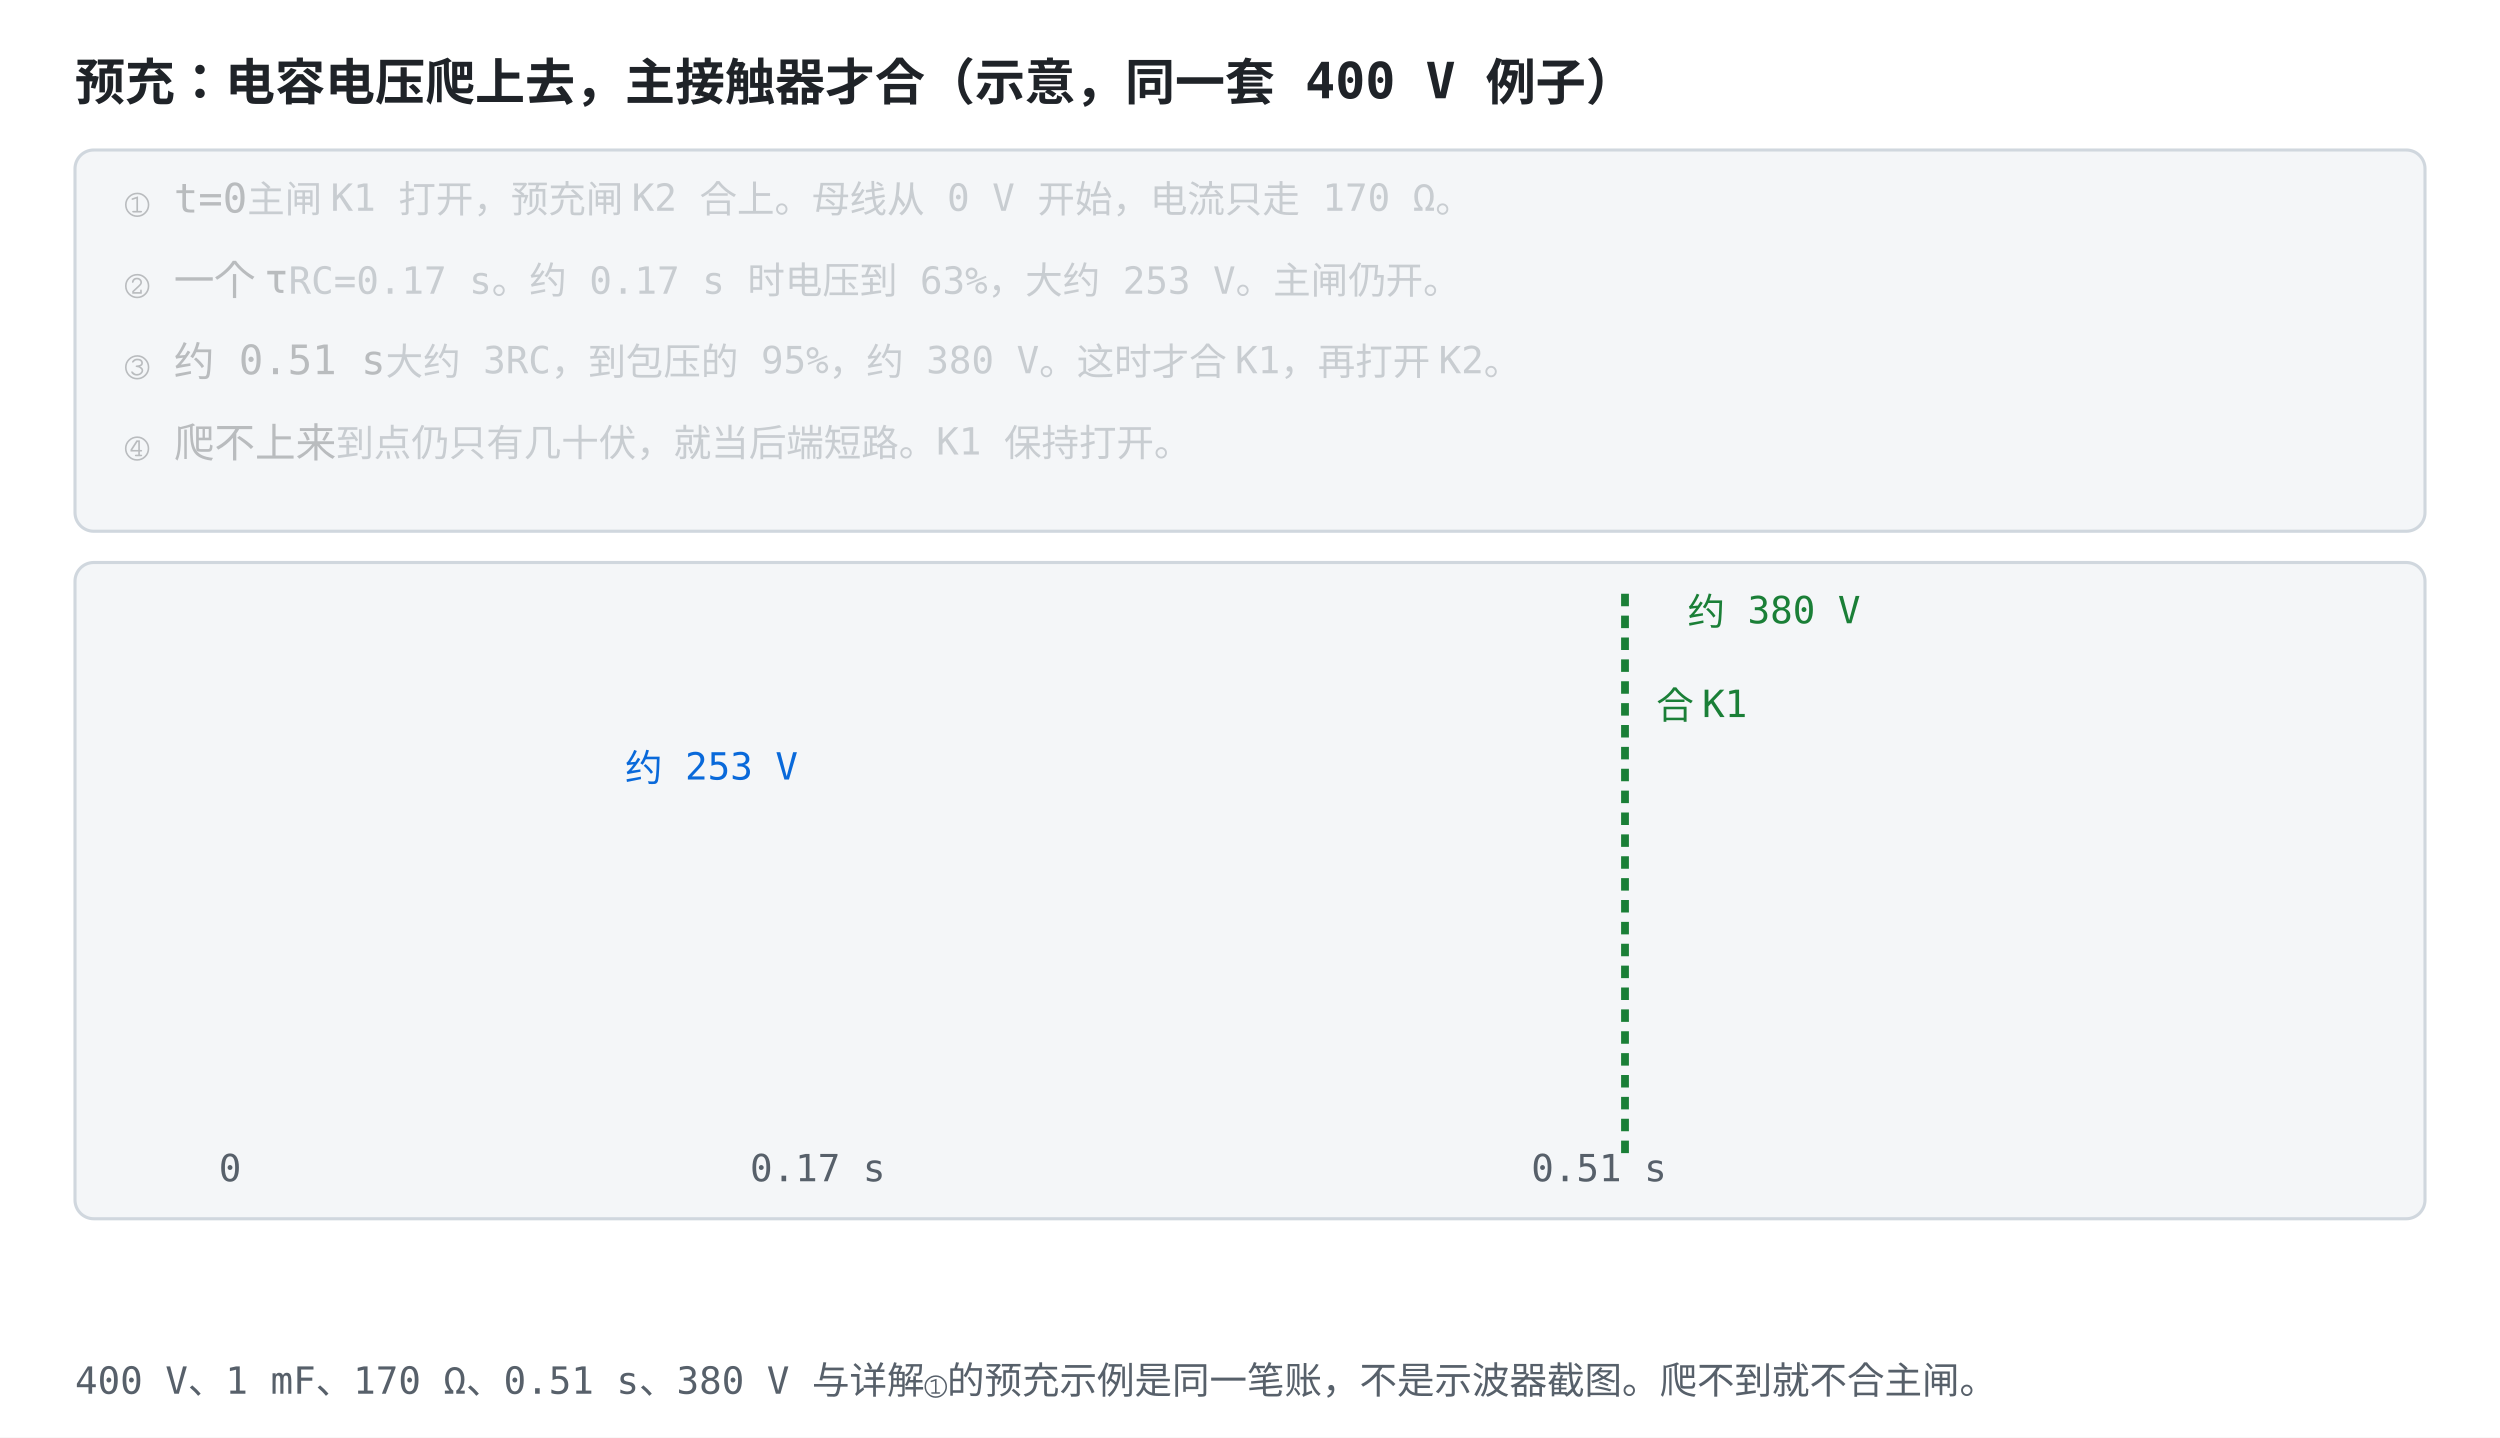
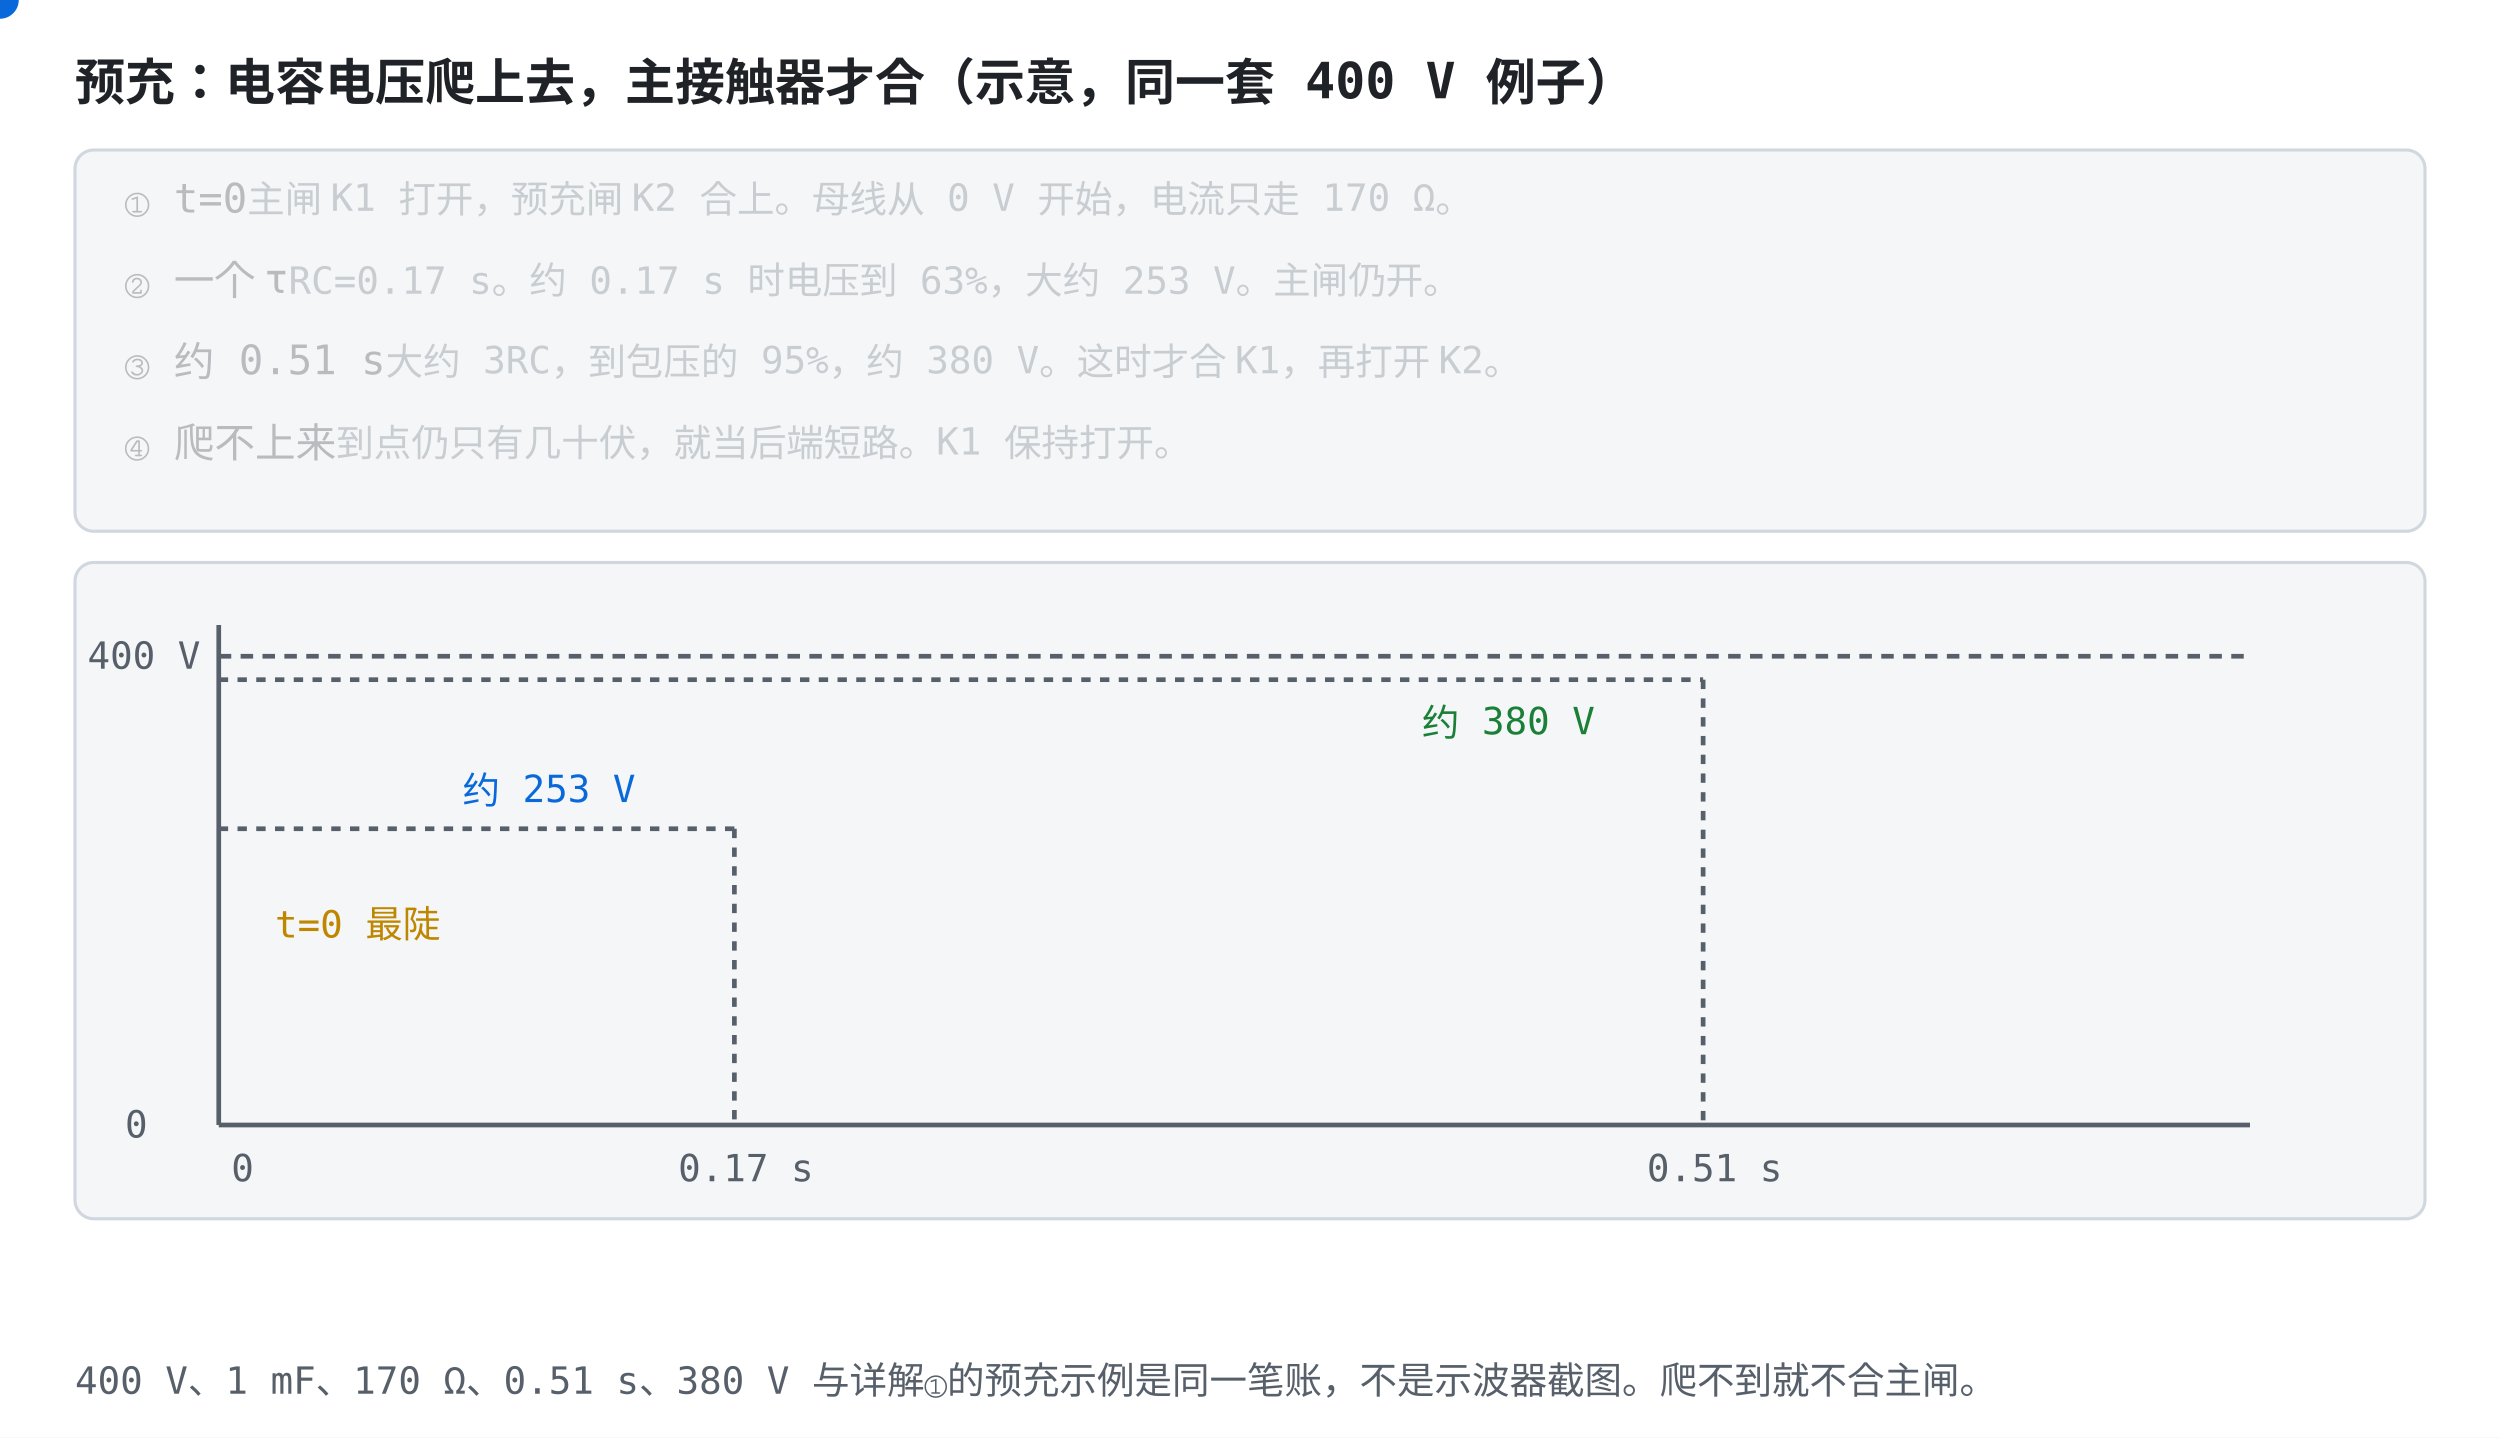
<svg xmlns="http://www.w3.org/2000/svg" viewBox="0 0 800 460" font-family="ui-monospace, Consolas, monospace">
  <style>
    .bg { fill: #ffffff; }
    .panel { fill: #f4f6f8; stroke: #d0d7de; }
    .axis { stroke: #57606a; stroke-width: 1.5; fill: none; }
    .txt { fill: #1f2328; font-size: 13px; }
    .small { fill: #57606a; font-size: 12px; }
    .title { fill: #1f2328; font-size: 16px; font-weight: bold; }
    .hi { fill: #0969da; }
    .warn { fill: #cf222e; }
    .ok { fill: #1a7f37; }
    .gold { fill: #bf8700; }
    .lineb { stroke: #0969da; stroke-width: 2.5; fill: none; }
    .liner { stroke: #cf222e; stroke-width: 2.5; fill: none; }
    .lineg { stroke: #1a7f37; stroke-width: 2.5; fill: none; }
    .liney { stroke: #bf8700; stroke-width: 2.5; fill: none; }
    .dotb { fill: #0969da; }
    .dotr { fill: #cf222e; }
    .dotg { fill: #1a7f37; }
    .doty { fill: #bf8700; }
    .boxb { fill: #ddf4ff; stroke: #0969da; }
    .boxr { fill: #ffebe9; stroke: #cf222e; }
    .boxg { fill: #dafbe1; stroke: #1a7f37; }
    .boxy { fill: #fff8c5; stroke: #bf8700; }
    @media (prefers-color-scheme: dark) {
      .bg { fill: #0d1117; }
      .panel { fill: #161b22; stroke: #30363d; }
      .axis { stroke: #8b949e; }
      .txt { fill: #e6edf3; }
      .small { fill: #8b949e; }
      .title { fill: #e6edf3; }
      .hi { fill: #4493f8; }
      .warn { fill: #ff7b72; }
      .ok { fill: #3fb950; }
      .gold { fill: #d29922; }
      .lineb { stroke: #4493f8; }
      .liner { stroke: #ff7b72; }
      .lineg { stroke: #3fb950; }
      .liney { stroke: #d29922; }
      .dotb { fill: #4493f8; }
      .dotr { fill: #ff7b72; }
      .dotg { fill: #3fb950; }
      .doty { fill: #d29922; }
      .boxb { fill: #12233a; stroke: #4493f8; }
      .boxr { fill: #3d1214; stroke: #ff7b72; }
      .boxg { fill: #12261e; stroke: #3fb950; }
      .boxy { fill: #3d2e00; stroke: #d29922; }
    }
  </style>
  <rect class="bg" width="800" height="460" />
  <text class="title" x="24" y="32">预充：电容电压爬上去，主接触器才合（示意，同一套 400 V 例子）</text>
  <rect class="panel" x="24" y="48" width="752" height="122" rx="6" />
  <text class="txt" x="40" y="68" opacity="0.28">① t=0<tspan class="small">　主闸 K1 打开，预充闸 K2 合上。母线从 0 V 开始，电流只走 170 Ω。</tspan>
    <animate attributeName="opacity" values="1;1;0.28;0.28;0.28;0.28;0.28;0.28" keyTimes="0;0.249;0.25;0.499;0.5;0.749;0.75;1" dur="12s" repeatCount="indefinite" />
  </text>
  <text class="txt" x="40" y="94" opacity="0.28">② 一个 τ<tspan class="small">　RC=0.17 s。约 0.17 s 时电压到 63%，大约 253 V。主闸仍开。</tspan>
    <animate attributeName="opacity" values="0.28;0.28;1;1;0.28;0.28;0.28;0.28" keyTimes="0;0.249;0.25;0.499;0.5;0.749;0.75;1" dur="12s" repeatCount="indefinite" />
  </text>
  <text class="txt" x="40" y="120" opacity="0.28">③ 约 0.51 s<tspan class="small">　大约 3RC，到包压的 95%，约 380 V。这时才合 K1，再打开 K2。</tspan>
    <animate attributeName="opacity" values="0.28;0.28;0.28;0.28;1;1;0.28;0.28" keyTimes="0;0.249;0.25;0.499;0.5;0.749;0.75;1" dur="12s" repeatCount="indefinite" />
  </text>
  <text class="txt" x="40" y="146" opacity="0.28">④ 爬不上来<tspan class="small">　到点仍只有几十伏，就当后端短路。K1 保持打开。</tspan>
    <animate attributeName="opacity" values="0.28;0.28;0.28;0.28;0.28;0.28;1;1" keyTimes="0;0.249;0.25;0.499;0.5;0.749;0.75;1" dur="12s" repeatCount="indefinite" />
  </text>
  <rect class="panel" x="24" y="180" width="752" height="210" rx="6" />
-   <path class="lineb" d="M70 360 C200 360 220 230 360 220 L520 210 L700 210" stroke-dasharray="900" stroke-dashoffset="900">
-     <animate attributeName="stroke-dashoffset" values="900;0;0" keyTimes="0;0.7;1" dur="12s" repeatCount="indefinite" />
+   <line class="axis" x1="70" y1="200" x2="70" y2="360" />
+   <line class="axis" x1="70" y1="360" x2="720" y2="360" />
+   <line class="axis" x1="70" y1="210.0" x2="720" y2="210.0" stroke-dasharray="4 3" />
+   <text class="small" x="28" y="214">400 V</text>
+   <text class="small" x="40" y="364">0</text>
+   <line class="axis" x1="70" y1="265.2" x2="235.0" y2="265.2" stroke-dasharray="3 3" />
+   <line class="axis" x1="235.0" y1="265.2" x2="235.0" y2="360" stroke-dasharray="3 3" />
+   <line class="axis" x1="70" y1="217.5" x2="545.0" y2="217.5" stroke-dasharray="3 3" />
+   <line class="axis" x1="545.0" y1="217.5" x2="545.0" y2="360" stroke-dasharray="3 3" />
+   <path class="lineb" d="M80.0 360.0 L95.5 345.7 L111.0 332.8 L126.5 321.1 L142.0 310.5 L157.5 301.0 L173.0 292.3 L188.5 284.5 L204.0 277.4 L219.5 271.0 L235.0 265.2 L250.5 259.9 L266.0 255.2 L281.5 250.9 L297.0 247.0 L312.5 243.5 L328.0 240.3 L343.5 237.4 L359.0 234.8 L374.5 232.4 L390.0 230.3 L405.5 228.4 L421.0 226.6 L436.5 225.0 L452.0 223.6 L467.5 222.3 L483.0 221.1 L498.5 220.1 L514.0 219.1 L529.5 218.3 L545.0 217.5 L560.5 216.8 L576.0 216.1 L591.5 215.5 L607.0 215.0 L622.5 214.5 L638.0 214.1 L653.5 213.7 L669.0 213.4 L684.5 213.0 L700.0 212.7" pathLength="1000" stroke-dasharray="1000" stroke-dashoffset="1000" stroke-linejoin="round" stroke-linecap="round">
+     <animate attributeName="stroke-dashoffset" values="1000;0;0" keyTimes="0;0.75;1" dur="12s" repeatCount="indefinite" />
  </path>
-   <line class="lineg" x1="520" y1="190" x2="520" y2="370" stroke-dasharray="4 3" />
-   <text class="ok" x="530" y="230">合 K1</text>
-   <text class="hi" x="200" y="250">约 253 V</text>
-   <text class="ok" x="540" y="200">约 380 V</text>
-   <text class="small" x="70" y="378">0</text>
-   <text class="small" x="240" y="378">0.17 s</text>
-   <text class="small" x="490" y="378">0.51 s</text>
+   <g opacity="0">
+     <animate attributeName="opacity" values="0;0;1;1;0;0" keyTimes="0;0.499;0.5;0.749;0.75;1" dur="12s" repeatCount="indefinite" />
+     <line class="lineg" x1="545.0" y1="198" x2="545.0" y2="370" />
+     <text class="ok" x="553.0" y="206">合 K1</text>
+   </g>
+   <g opacity="0">
+     <animate attributeName="opacity" values="0;0;1;1" keyTimes="0;0.749;0.75;1" dur="12s" repeatCount="indefinite" />
+     <path class="liner" d="M80.0 345.0 L700.0 345.0" stroke-dasharray="6 4" />
+     <text class="warn" x="200" y="337.0">故障：停在约 40 V，K1 仍开</text>
+     <circle class="dotr" cy="345.0" r="6">
+       <animate attributeName="cx" values="80;545;700" keyTimes="0;0.75;1" dur="12s" repeatCount="indefinite" />
+     </circle>
+   </g>
+   <text class="hi" x="148" y="257.2">约 253 V</text>
+   <text class="ok" x="455" y="235.5">约 380 V</text>
+   <text class="gold" x="88" y="300">t=0 最陡</text>
+   <text class="small" x="74" y="378">0</text>
+   <text class="small" x="217.0" y="378">0.17 s</text>
+   <text class="small" x="527.0" y="378">0.51 s</text>
+   <circle class="dotb" r="6">
+     <animate attributeName="cx" values="80.0;107.4;152.9;235.0;335.3;444.7;545.0;627.1;700.0;700.0" keyTimes="0.00;0.08;0.16;0.25;0.36;0.44;0.50;0.62;0.75;1.00" dur="12s" repeatCount="indefinite" />
+     <animate attributeName="cy" values="360.0;335.7;303.7;265.2;238.9;224.3;217.5;214.4;212.7;212.7" keyTimes="0.00;0.08;0.16;0.25;0.36;0.44;0.50;0.62;0.75;1.00" dur="12s" repeatCount="indefinite" />
+     <animate attributeName="opacity" values="1;1;0;0" keyTimes="0;0.749;0.75;1" dur="12s" repeatCount="indefinite" />
+   </circle>
  <text class="small" x="24" y="446">400 V、1 mF、170 Ω、0.51 s、380 V 与详解①的预充示例是同一笔账，不是示波器截图。爬不到就不合主闸。</text>
</svg>
